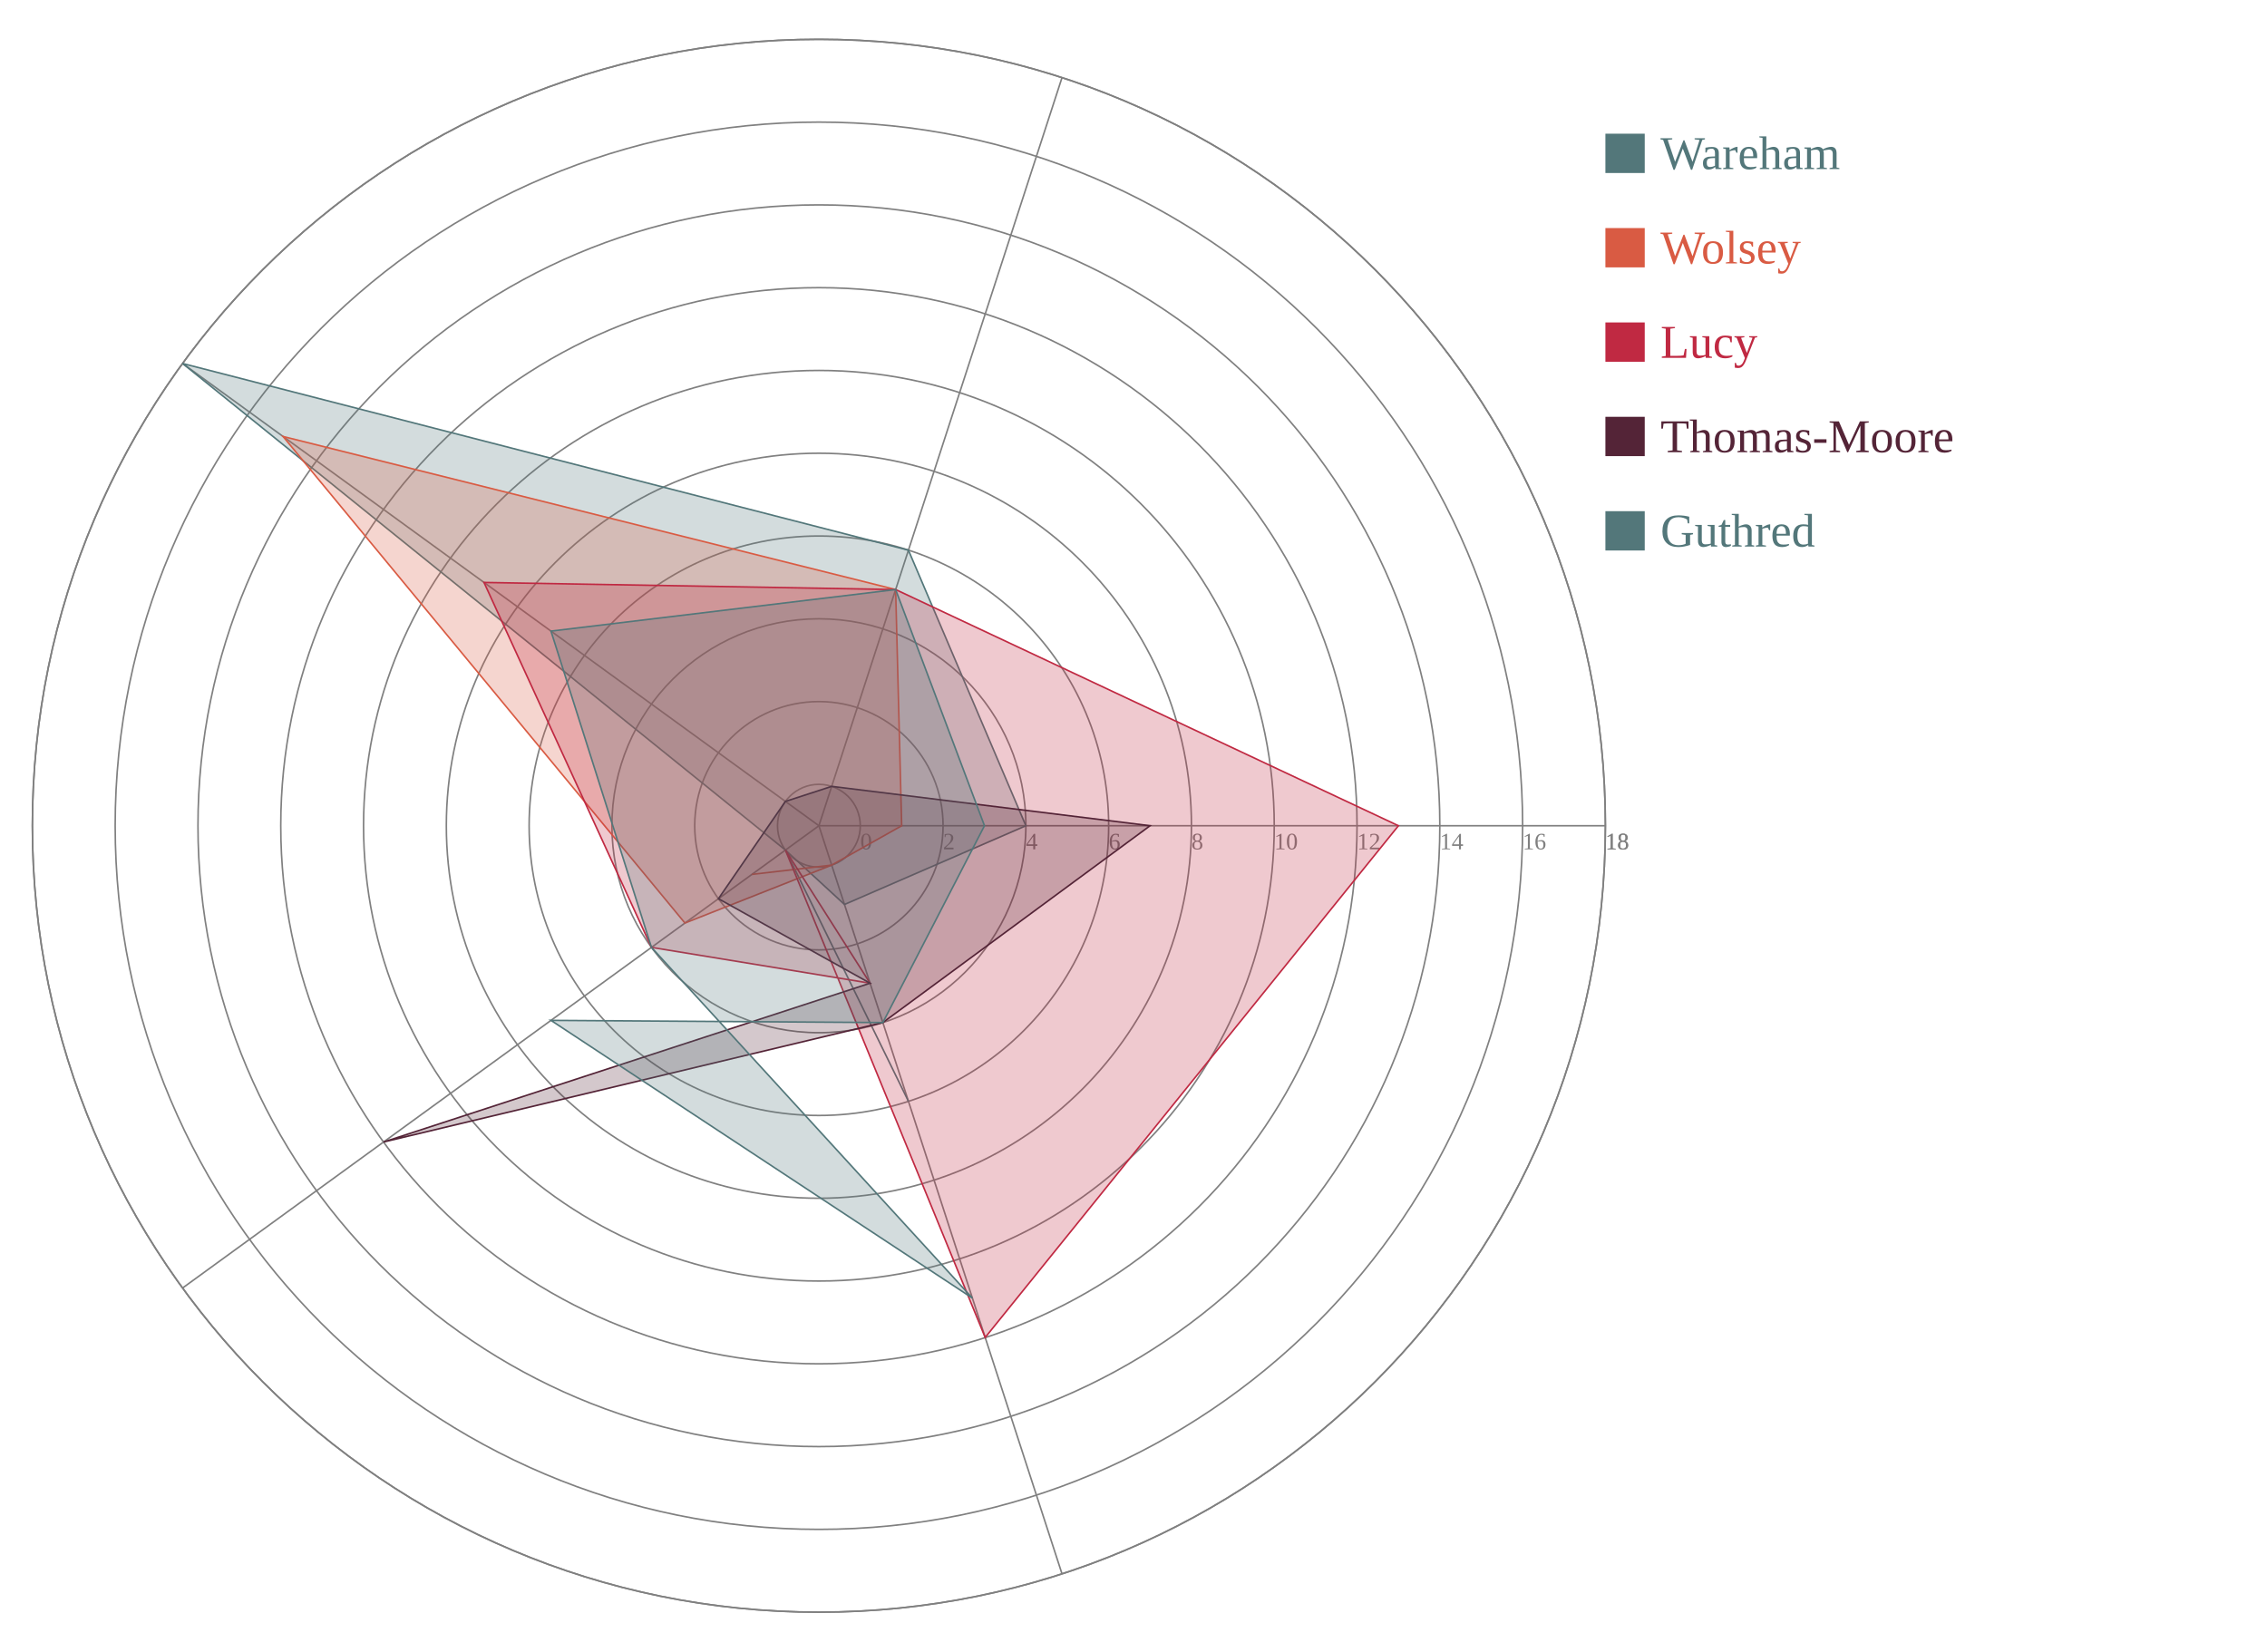
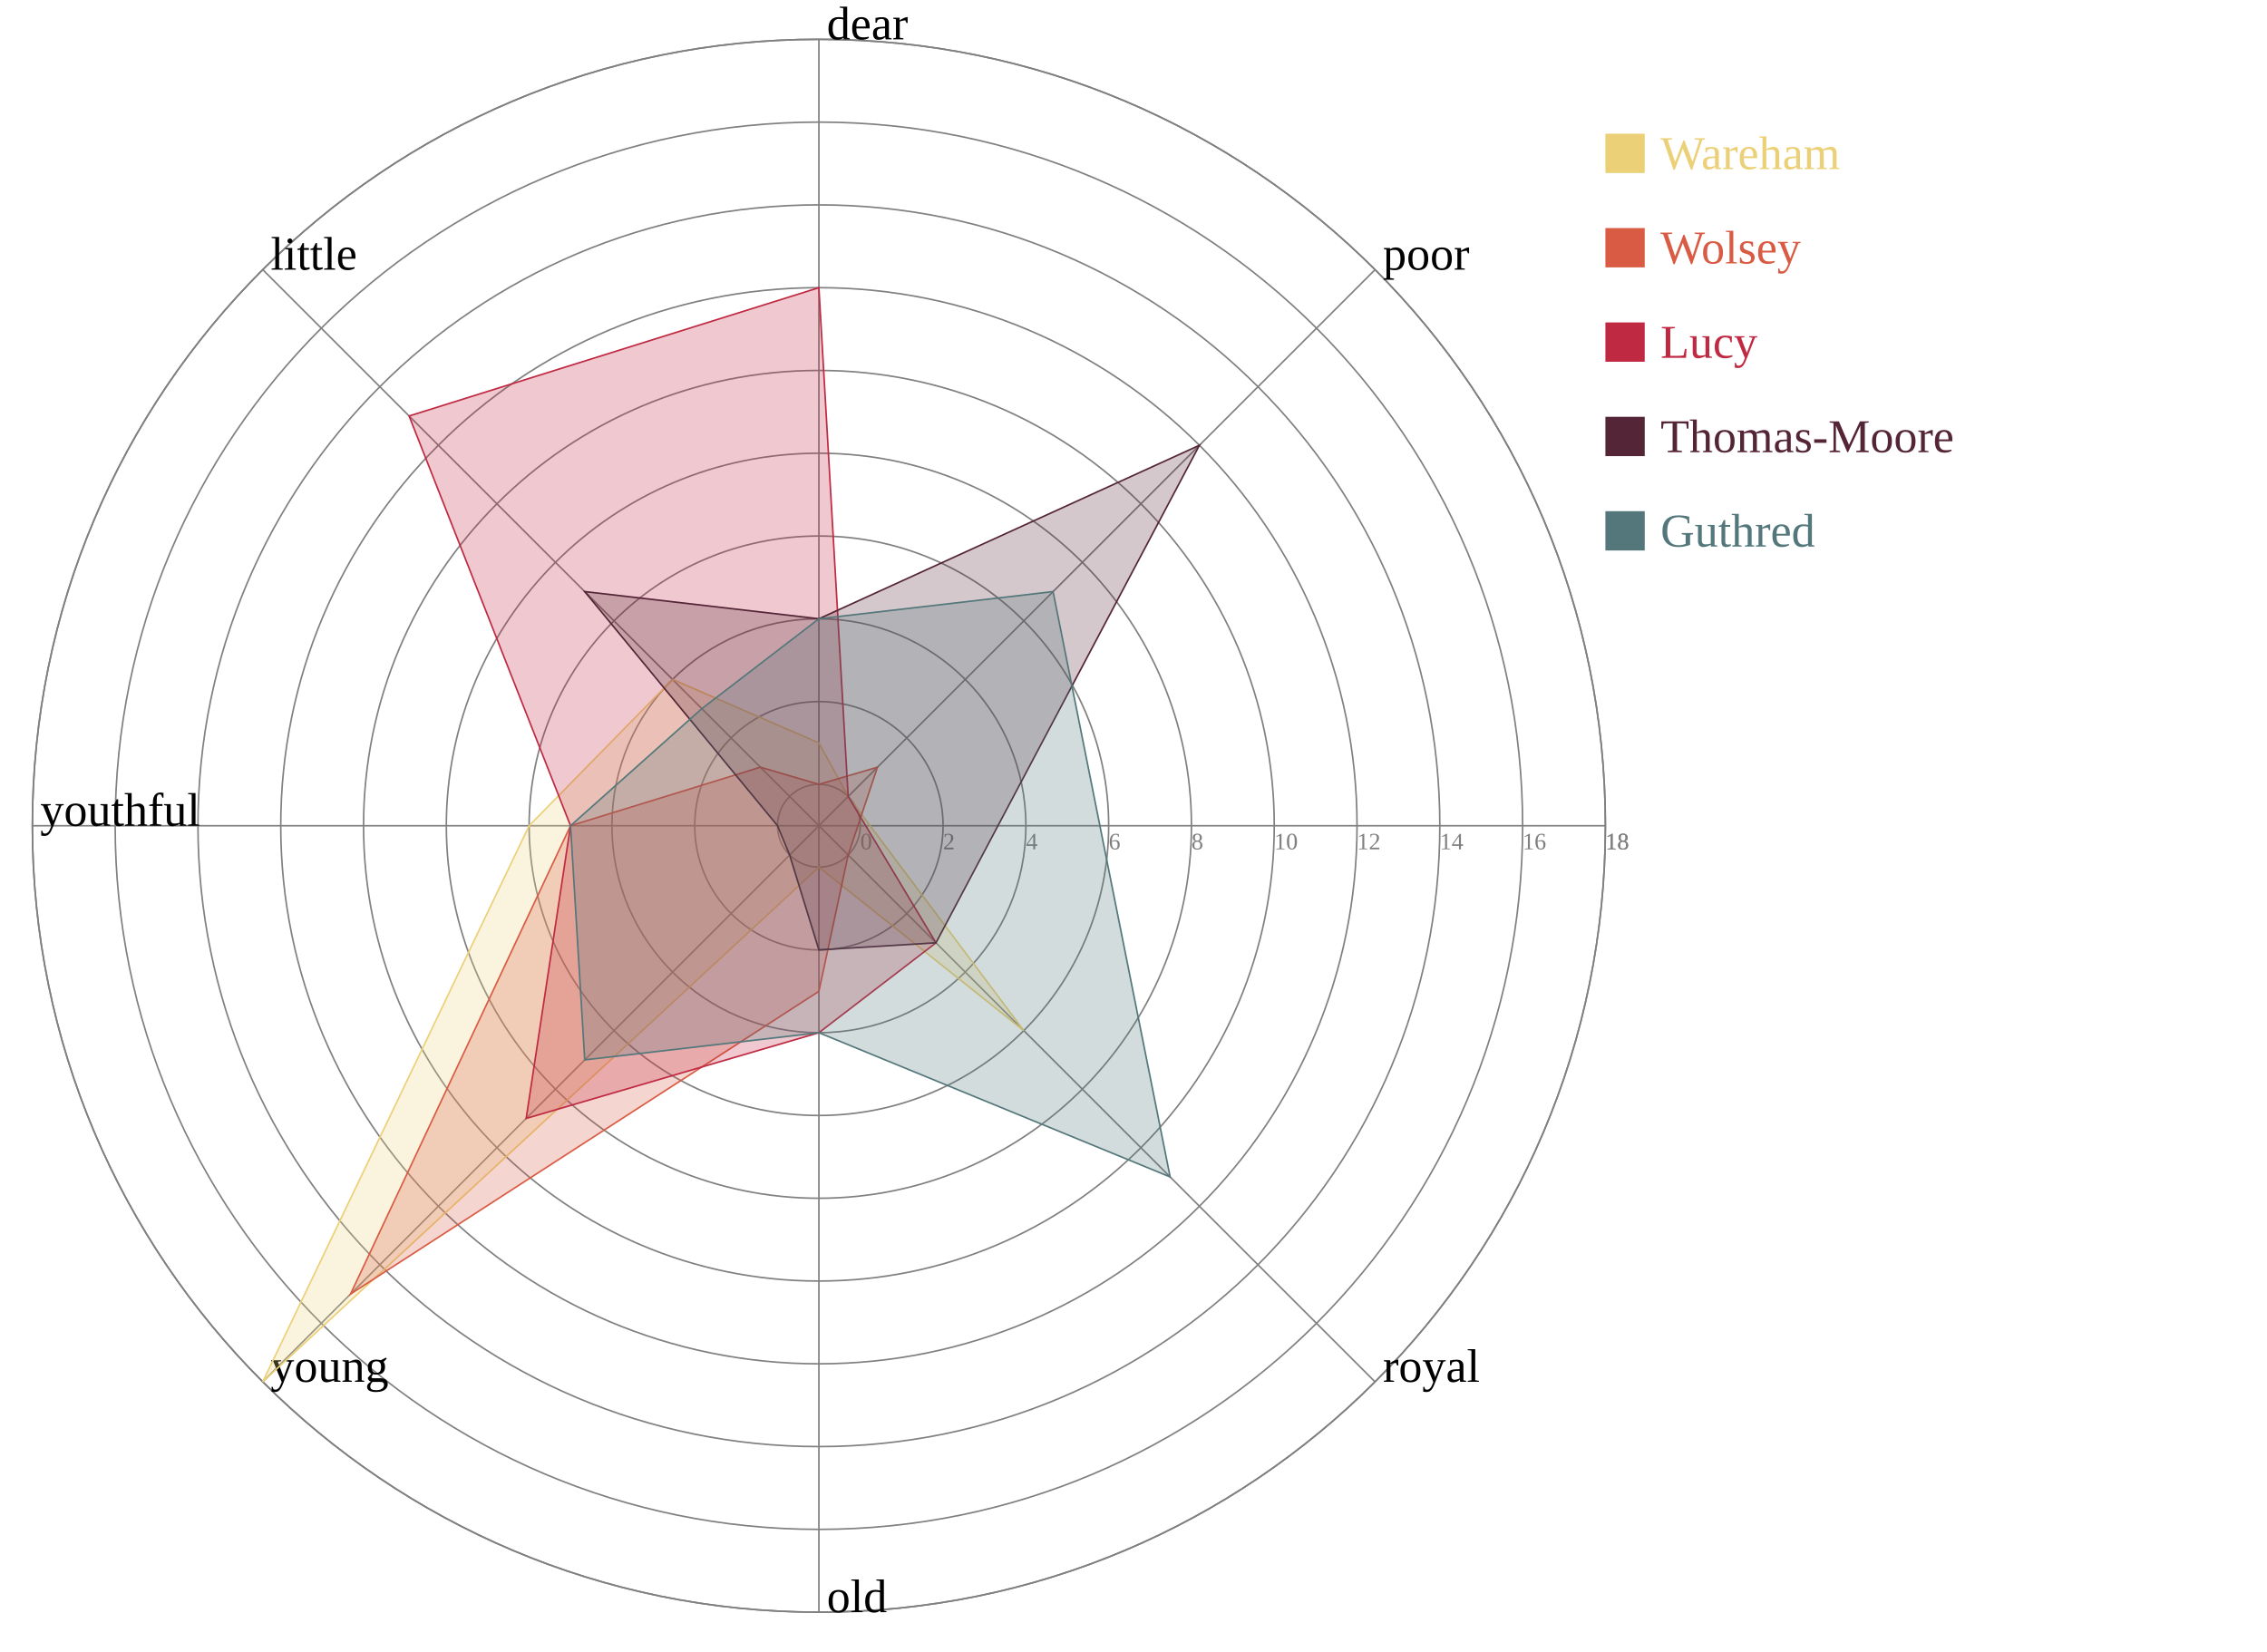
<svg xmlns="http://www.w3.org/2000/svg" width="700" height="510" viewBox="-100 -100 200 210">
  <g transform="translate(-40,5)">
    <circle cx="0" cy="0" r="100" stroke="gray" stroke-width="0.2" fill-opacity="0" />
    <text x="100" y="3" fill="gray" font-size="3">18</text>
    <circle r="5.263" cx="0" cy="0" stroke="gray" stroke-width="0.2" fill-opacity="0" />
    <text x="5.263" y="3" fill="gray" font-size="3">0</text>
    <circle r="15.789" cx="0" cy="0" stroke="gray" stroke-width="0.2" fill-opacity="0" />
    <text x="15.789" y="3" fill="gray" font-size="3">2</text>
    <circle r="26.316" cx="0" cy="0" stroke="gray" stroke-width="0.2" fill-opacity="0" />
    <text x="26.316" y="3" fill="gray" font-size="3">4</text>
    <circle r="36.842" cx="0" cy="0" stroke="gray" stroke-width="0.2" fill-opacity="0" />
    <text x="36.842" y="3" fill="gray" font-size="3">6</text>
    <circle r="47.368" cx="0" cy="0" stroke="gray" stroke-width="0.2" fill-opacity="0" />
    <text x="47.368" y="3" fill="gray" font-size="3">8</text>
    <circle r="57.895" cx="0" cy="0" stroke="gray" stroke-width="0.2" fill-opacity="0" />
    <text x="57.895" y="3" fill="gray" font-size="3">10</text>
    <circle r="68.421" cx="0" cy="0" stroke="gray" stroke-width="0.2" fill-opacity="0" />
    <text x="68.421" y="3" fill="gray" font-size="3">12</text>
    <circle r="78.947" cx="0" cy="0" stroke="gray" stroke-width="0.2" fill-opacity="0" />
    <text x="78.947" y="3" fill="gray" font-size="3">14</text>
    <circle r="89.474" cx="0" cy="0" stroke="gray" stroke-width="0.2" fill-opacity="0" />
    <text x="89.474" y="3" fill="gray" font-size="3">16</text>
    <circle r="100" cx="0" cy="0" stroke="gray" stroke-width="0.2" fill-opacity="0" />
    <text x="100" y="3" fill="gray" font-size="3">18</text>
-     <line x1="0" y1="0" x2="30.902" y2="95.106" stroke-width="0.2" stroke="gray" />
-     <text x="31.902" y="95.106" font-size="6" />
-     <line x1="0" y1="0" x2="-80.902" y2="58.779" stroke-width="0.2" stroke="gray" />
-     <text x="-79.902" y="58.779" font-size="6" />
-     <line x1="0" y1="0" x2="-80.902" y2="-58.779" stroke-width="0.2" stroke="gray" />
-     <text x="-79.902" y="-58.779" font-size="6" />
-     <line x1="0" y1="0" x2="30.902" y2="-95.106" stroke-width="0.2" stroke="gray" />
-     <text x="31.902" y="-95.106" font-size="6" />
+     <line x1="0" y1="0" x2="70.711" y2="70.711" stroke-width="0.2" stroke="gray" />
+     <text x="71.711" y="70.711" font-size="6">royal</text>
+     <line x1="0" y1="0" x2="6.123233995736766E-15" y2="100" stroke-width="0.2" stroke="gray" />
+     <text x="1" y="100" font-size="6">old</text>
+     <line x1="0" y1="0" x2="-70.711" y2="70.711" stroke-width="0.2" stroke="gray" />
+     <text x="-69.711" y="70.711" font-size="6">young</text>
+     <line x1="0" y1="0" x2="-100" y2="1.2246467991473532E-14" stroke-width="0.2" stroke="gray" />
+     <text x="-99" y="1.2246467991473532E-14" font-size="6">youthful</text>
+     <line x1="0" y1="0" x2="-70.711" y2="-70.711" stroke-width="0.2" stroke="gray" />
+     <text x="-69.711" y="-70.711" font-size="6">little</text>
+     <line x1="0" y1="0" x2="-1.8369701987210297E-14" y2="-100" stroke-width="0.2" stroke="gray" />
+     <text x="1" y="-100" font-size="6">dear</text>
+     <line x1="0" y1="0" x2="70.711" y2="-70.711" stroke-width="0.2" stroke="gray" />
+     <text x="71.711" y="-70.711" font-size="6">poor</text>
    <line x1="0" y1="0" x2="100" y2="-2.4492935982947064E-14" stroke-width="0.2" stroke="gray" />
    <text x="101" y="-2.4492935982947064E-14" font-size="6" />
-     <path id="Wareham" d="M 11.385 35.039 L -4.258 3.094 L -80.902 -58.779 L 11.385 -35.039 L 26.316 -6.445509469196595E-15 L 3.253 10.011 L -4.258 3.094 Z" stroke="#53777A" stroke-width="0.2" fill="#53777A" fill-opacity=".25" />
+     <path id="Wareham" d="M 26.051 26.051 L 3.2227547345982975E-16 5.263 L -70.711 70.711 L -36.842 4.5118566284376165E-15 L -18.608 -18.608 L -1.9336528407589785E-15 -10.526 L 3.722 -3.722 Z" stroke="#ECD078" stroke-width="0.2" fill="#ECD078" fill-opacity=".25" />
    <g class="legend" id="Wareham_rect" transform="translate(100,-88)">
-       <rect x="0" y="0" width="5" height="5" fill="#53777A" />
-       <text x="7" y="4.5" font-size="6" fill="#53777A">Wareham</text>
+       <rect x="0" y="0" width="5" height="5" fill="#ECD078" />
+       <text x="7" y="4.5" font-size="6" fill="#ECD078">Wareham</text>
    </g>
-     <path id="Wolsey" d="M 1.626 5.006 L -17.032 12.374 L -68.128 -49.498 L 9.758 -30.033 L 10.526 -2.578203787678638E-15 L 1.626 5.006 L -8.516 6.187 Z" stroke="#D95B43" stroke-width="0.2" fill="#D95B43" fill-opacity=".25" />
+     <path id="Wolsey" d="M 3.722 3.722 L 1.289101893839319E-15 21.053 L -59.546 59.546 L -31.579 3.867305681517957E-15 L -7.443 -7.443 L -9.668264203794893E-16 -5.263 L 7.443 -7.443 Z" stroke="#D95B43" stroke-width="0.2" fill="#D95B43" fill-opacity=".25" />
    <g class="legend" id="Wolsey_rect" transform="translate(100,-76)">
      <rect x="0" y="0" width="5" height="5" fill="#D95B43" />
      <text x="7" y="4.5" font-size="6" fill="#D95B43">Wolsey</text>
    </g>
-     <path id="Lucy" d="M 6.506 20.022 L -21.29 15.468 L -42.58 -30.936 L 9.758 -30.033 L 73.684 -1.8047426513750466E-14 L 21.143 65.072 L -4.258 3.094 Z" stroke="#C02942" stroke-width="0.2" fill="#C02942" fill-opacity=".25" />
+     <path id="Lucy" d="M 14.886 14.886 L 1.6113773672991488E-15 26.316 L -37.216 37.216 L -31.579 3.867305681517957E-15 L -52.103 -52.103 L -1.256874346493336E-14 -68.421 L 3.722 -3.722 Z" stroke="#C02942" stroke-width="0.2" fill="#C02942" fill-opacity=".25" />
    <g class="legend" id="Lucy_rect" transform="translate(100,-64)">
      <rect x="0" y="0" width="5" height="5" fill="#C02942" />
      <text x="7" y="4.5" font-size="6" fill="#C02942">Lucy</text>
    </g>
-     <path id="Thomas-Moore" d="M 6.506 20.022 L -12.774 9.281 L -4.258 -3.094 L 1.626 -5.006 L 42.105 -1.0312815150714552E-14 L 8.132 25.028 L -55.354 40.217 Z" stroke="#542437" stroke-width="0.2" fill="#542437" fill-opacity=".25" />
+     <path id="Thomas-Moore" d="M 14.886 14.886 L 9.668264203794893E-16 15.789 L -3.722 3.722 L -5.263 6.445509469196595E-16 L -29.773 -29.773 L -4.834132101897446E-15 -26.316 L 48.381 -48.381 Z" stroke="#542437" stroke-width="0.2" fill="#542437" fill-opacity=".25" />
    <g class="legend" id="Thomas-Moore_rect" transform="translate(100,-52)">
      <rect x="0" y="0" width="5" height="5" fill="#542437" />
      <text x="7" y="4.5" font-size="6" fill="#542437">Thomas-Moore</text>
    </g>
-     <path id="Guthred" d="M 19.517 60.067 L -21.29 15.468 L -34.064 -24.749 L 9.758 -30.033 L 21.053 -5.156407575357276E-15 L 8.132 25.028 L -34.064 24.749 Z" stroke="#53777A" stroke-width="0.2" fill="#53777A" fill-opacity=".25" />
+     <path id="Guthred" d="M 44.659 44.659 L 1.6113773672991488E-15 26.316 L -29.773 29.773 L -31.579 3.867305681517957E-15 L -14.886 -14.886 L -4.834132101897446E-15 -26.316 L 29.773 -29.773 Z" stroke="#53777A" stroke-width="0.2" fill="#53777A" fill-opacity=".25" />
    <g class="legend" id="Guthred_rect" transform="translate(100,-40)">
      <rect x="0" y="0" width="5" height="5" fill="#53777A" />
      <text x="7" y="4.5" font-size="6" fill="#53777A">Guthred</text>
    </g>
  </g>
</svg>
